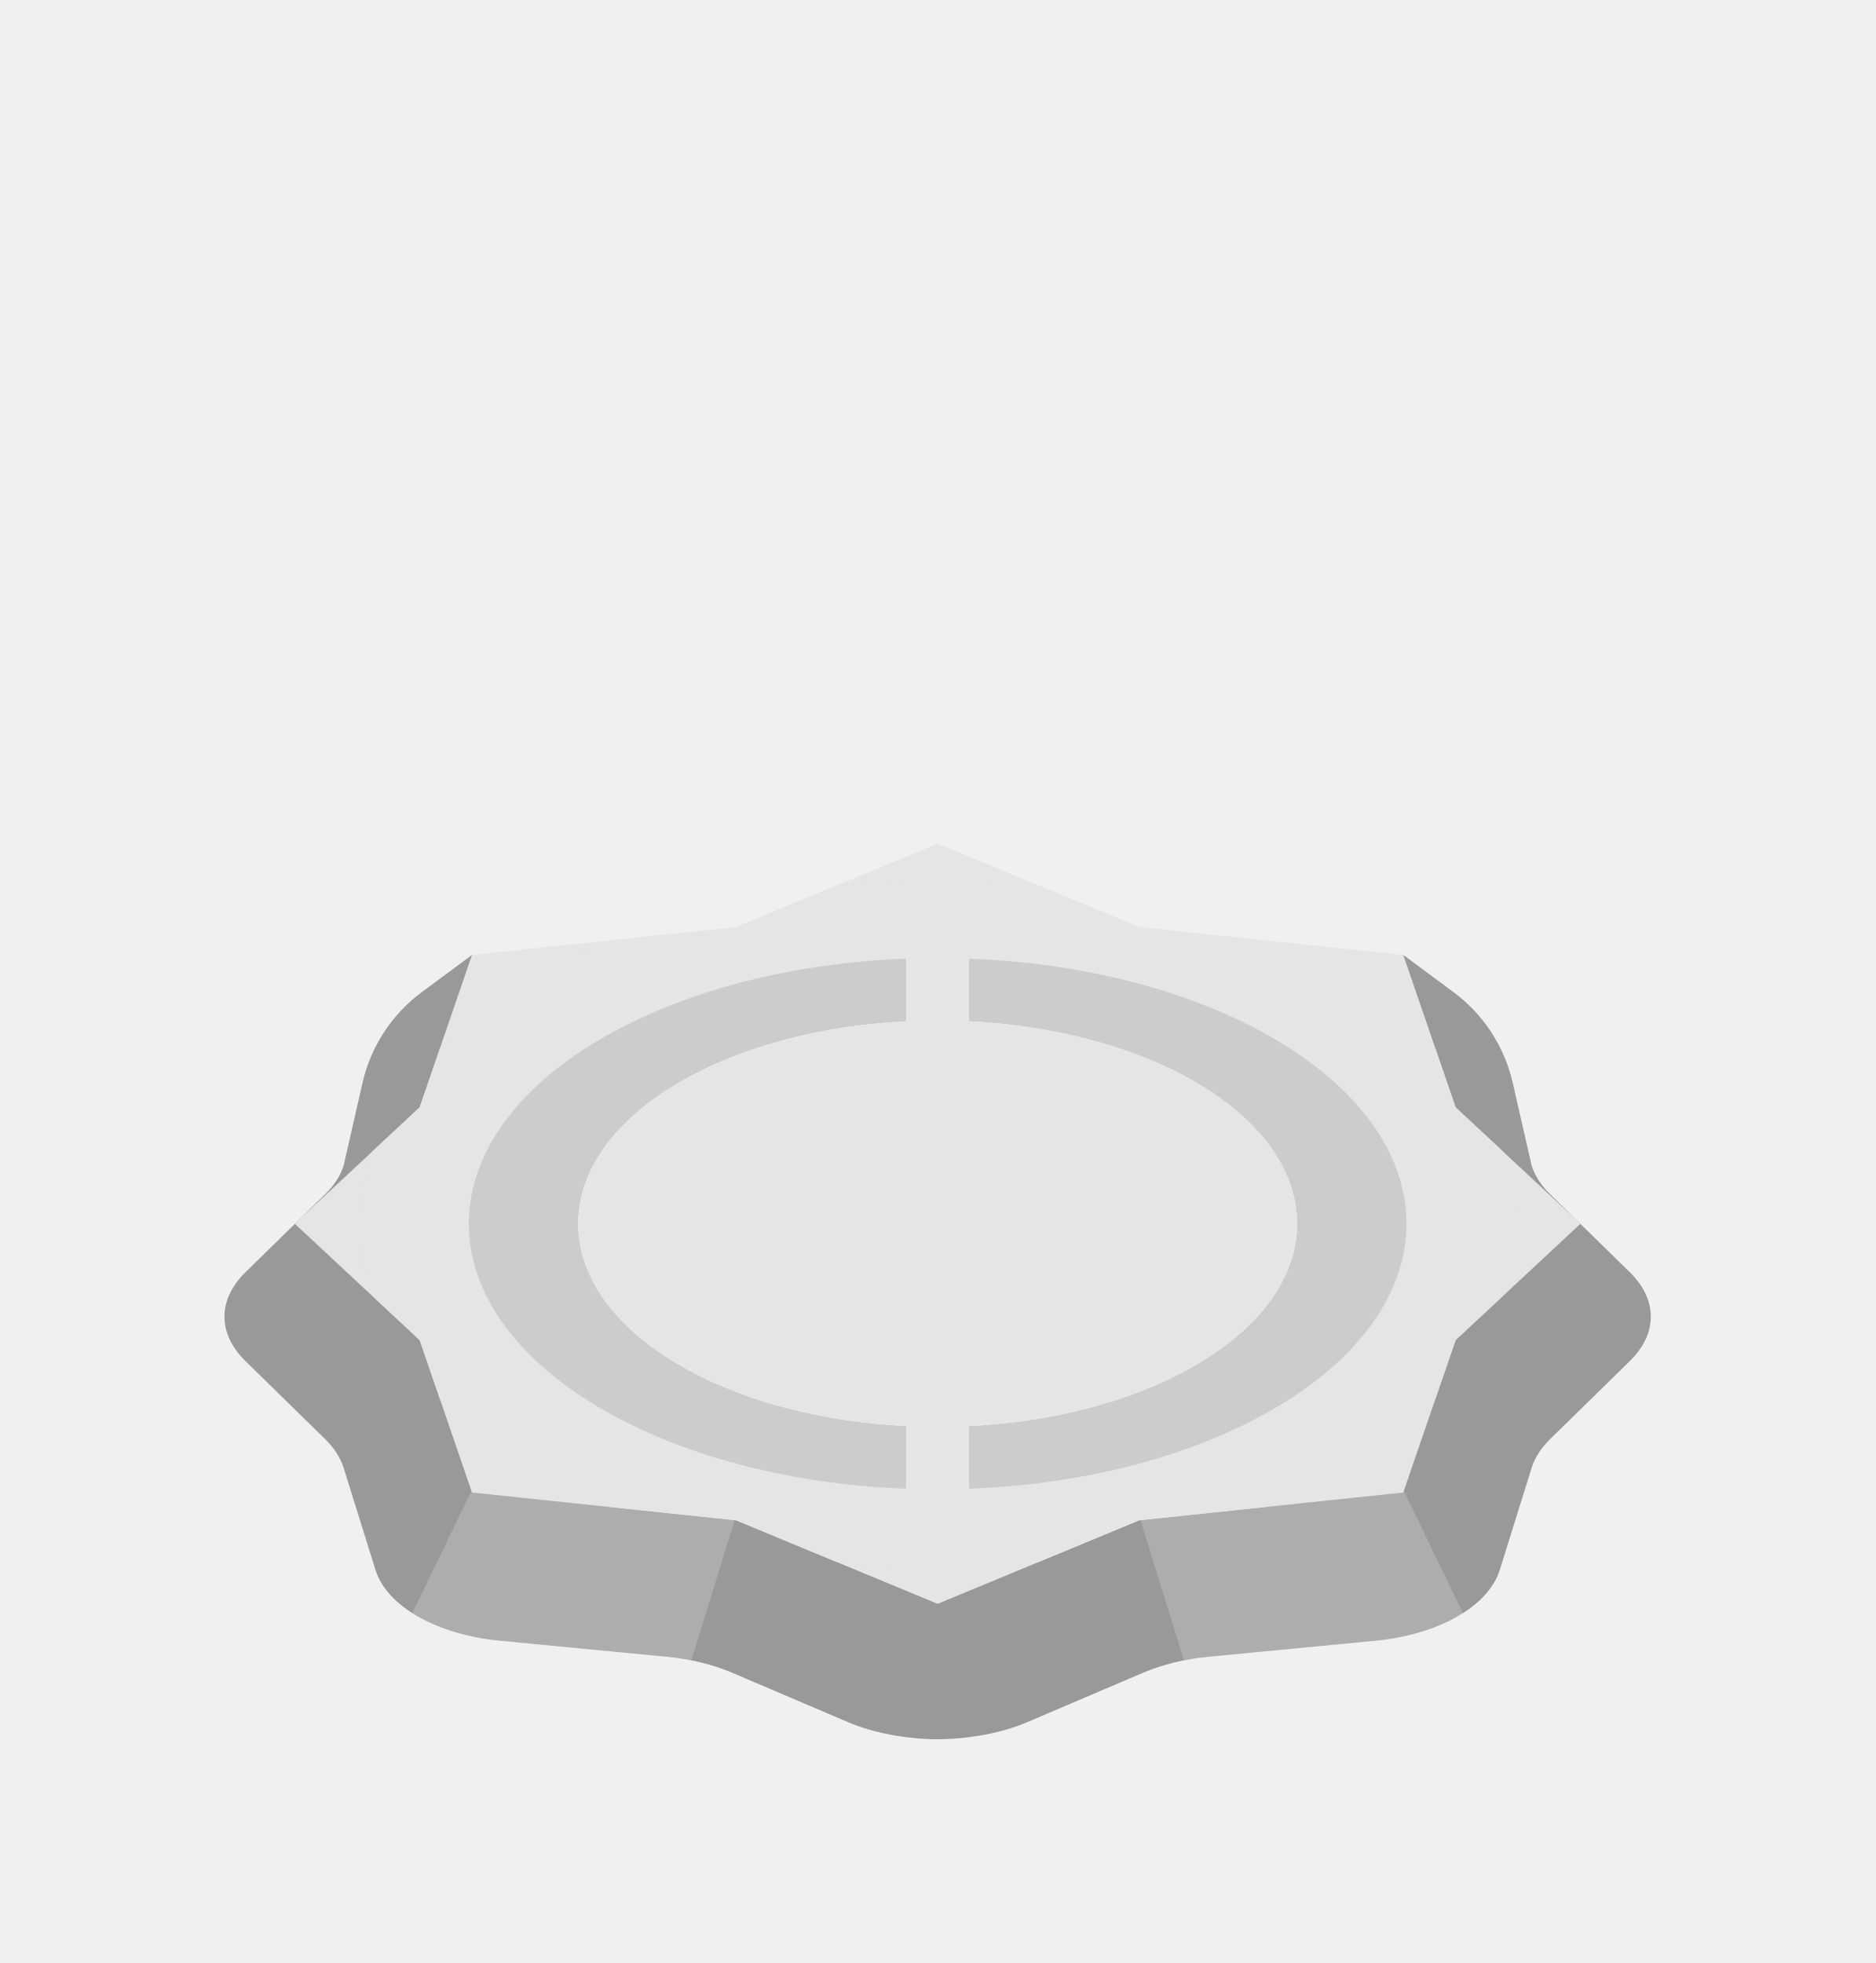
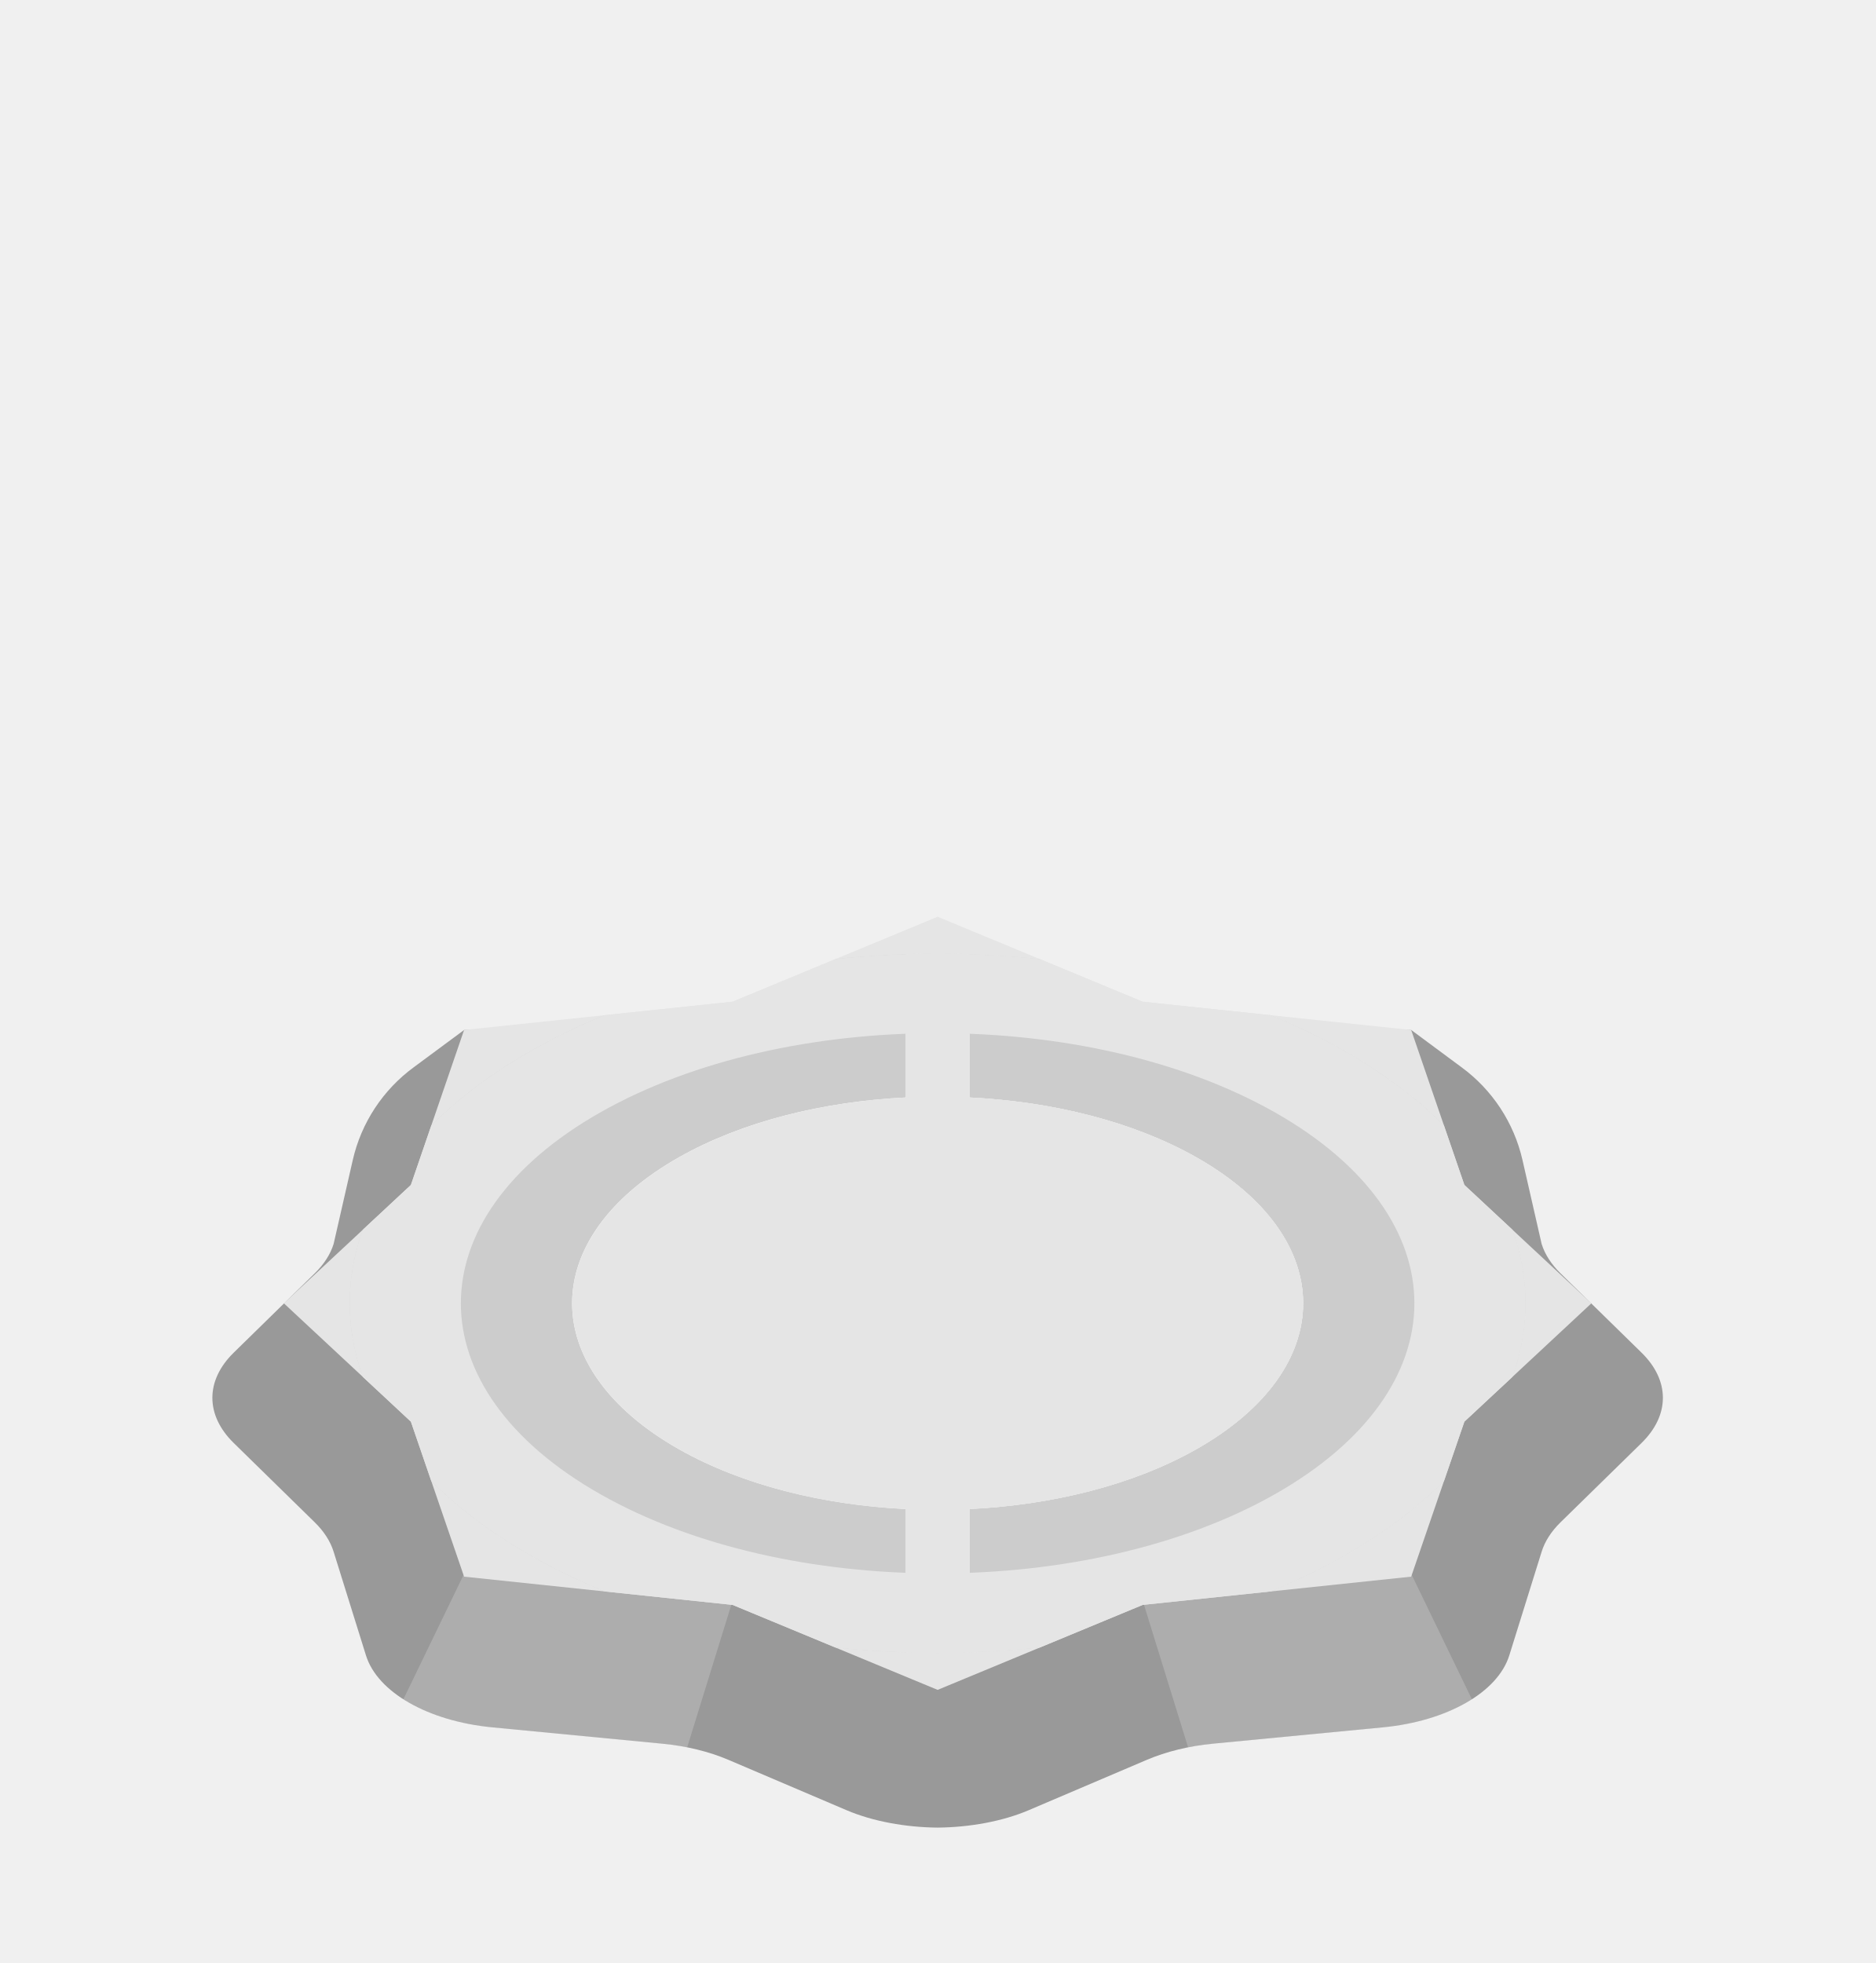
- <svg xmlns="http://www.w3.org/2000/svg" width="128" height="134" viewBox="0 0 120 117" fill="none">
+ <svg xmlns="http://www.w3.org/2000/svg" width="128" height="134" viewBox="1 -8 118 123.5" fill="none">
  <path d="M92.961 59.143L89.801 56.801H59.969H30.203L27.04 59.143C25.098 60.565 23.734 62.639 23.198 64.985L21.993 70.266C21.79 70.918 21.387 71.545 20.804 72.116L15.706 77.107C13.916 78.861 13.916 81.037 15.706 82.791L20.804 87.783C21.387 88.354 21.79 88.981 21.993 89.634L24.028 96.157C24.754 98.484 27.936 100.297 31.976 100.686L42.676 101.715C44.184 101.86 45.611 102.209 46.841 102.733L54.277 105.903C55.937 106.611 58.005 106.974 59.969 106.995V106.997C59.979 106.997 59.99 106.996 60 106.996C60.011 106.996 60.022 106.997 60.032 106.997V106.995C61.996 106.974 64.063 106.611 65.723 105.903L73.159 102.733C74.389 102.209 75.816 101.86 77.324 101.715L88.025 100.686C92.065 100.297 95.246 98.484 95.972 96.157L98.007 89.634C98.21 88.981 98.613 88.354 99.196 87.783L104.294 82.791C106.084 81.037 106.085 78.861 104.294 77.107L99.196 72.116C98.613 71.545 98.21 70.918 98.007 70.266L96.802 64.985C96.266 62.639 94.903 60.565 92.961 59.143Z" fill="#999999" />
  <g opacity="0.2">
    <path d="M47.872 90.21L44.237 101.953C43.72 101.849 43.187 101.77 42.643 101.718L31.941 100.688C29.747 100.476 27.807 99.843 26.375 98.938L31.638 88.059L47.872 90.21Z" fill="white" />
    <path d="M93.627 98.939C92.195 99.844 90.256 100.476 88.062 100.688L77.361 101.718C76.816 101.77 76.282 101.849 75.764 101.953L72.13 90.21L88.364 88.059L93.627 98.939Z" fill="white" />
  </g>
  <path d="M89.797 56.799L93.145 66.553L101.139 74.001L93.145 81.449L89.797 91.203L72.901 92.981L60 98.328L47.099 92.981L30.203 91.203L26.855 81.449L18.861 74.001L26.855 66.553L30.203 56.799L47.099 55.021L60 49.674L72.901 55.021L89.797 56.799Z" fill="#E5E5E5" />
  <mask id=":Rr8lqtakm:-default-mask0" style="mask-type:alpha" maskUnits="userSpaceOnUse" x="18" y="49" width="84" height="50">
    <path d="M89.797 56.799L93.145 66.553L101.139 74.001L93.145 81.449L89.797 91.203L72.901 92.981L60 98.328L47.099 92.981L30.203 91.203L26.855 81.449L18.861 74.001L26.855 66.553L30.203 56.799L47.099 55.021L60 49.674L72.901 55.021L89.797 56.799Z" fill="#E5E5E5" />
  </mask>
  <g mask="url(#:Rr8lqtakm:-default-mask0)">
    <path d="M33.837 89.556C48.286 98.148 71.714 98.148 86.163 89.556C100.612 80.965 100.612 67.035 86.163 58.444C71.714 49.852 48.286 49.852 33.837 58.444C19.388 67.035 19.388 80.965 33.837 89.556Z" fill="#E5E5E5" />
    <path d="M38.787 61.979C50.502 55.34 69.498 55.34 81.213 61.979C92.929 68.618 92.929 79.382 81.213 86.021C69.498 92.66 50.502 92.66 38.787 86.021C27.071 79.382 27.071 68.618 38.787 61.979Z" fill="white" />
    <mask id=":Rr8lqtakm:-default-mask1" style="mask-type:alpha" maskUnits="userSpaceOnUse" x="23" y="52" width="74" height="44">
      <path d="M33.837 89.556C48.286 98.148 71.714 98.148 86.163 89.556C100.612 80.965 100.612 67.035 86.163 58.444C71.714 49.852 48.286 49.852 33.837 58.444C19.388 67.035 19.388 80.965 33.837 89.556Z" fill="#E5E5E5" />
    </mask>
    <g mask="url(#:Rr8lqtakm:-default-mask1)">
      <path d="M58 52.031C49.208 52.312 40.553 54.448 33.837 58.441C19.388 67.033 19.388 80.963 33.837 89.555C40.553 93.548 49.208 95.683 58 95.964V86.946C52.797 86.691 47.718 85.441 43.736 83.19C34.755 78.114 34.755 69.882 43.736 64.806C47.718 62.555 52.797 61.304 58 61.049V52.031Z" fill="#CCCCCC" />
    </g>
    <mask id=":Rr8lqtakm:-default-mask2" style="mask-type:alpha" maskUnits="userSpaceOnUse" x="23" y="52" width="74" height="44">
      <path d="M33.837 89.556C48.286 98.148 71.714 98.148 86.163 89.556C100.612 80.965 100.612 67.035 86.163 58.444C71.714 49.852 48.286 49.852 33.837 58.444C19.388 67.035 19.388 80.965 33.837 89.556Z" fill="#E5E5E5" />
    </mask>
    <g mask="url(#:Rr8lqtakm:-default-mask2)">
      <mask id=":Rr8lqtakm:-default-path-outside-1" maskUnits="userSpaceOnUse" x="58" y="47.031" width="43" height="54" fill="black">
        <rect fill="white" x="58" y="47.031" width="43" height="54" />
        <path d="M62 52.031C70.792 52.312 79.447 54.448 86.163 58.441C100.612 67.033 100.612 80.963 86.163 89.555C79.447 93.548 70.792 95.683 62 95.964V86.946C67.203 86.691 72.282 85.441 76.264 83.19C85.246 78.114 85.246 69.882 76.264 64.806C72.282 62.555 67.203 61.304 62 61.049V52.031Z" />
      </mask>
      <path d="M62 52.031C70.792 52.312 79.447 54.448 86.163 58.441C100.612 67.033 100.612 80.963 86.163 89.555C79.447 93.548 70.792 95.683 62 95.964V86.946C67.203 86.691 72.282 85.441 76.264 83.19C85.246 78.114 85.246 69.882 76.264 64.806C72.282 62.555 67.203 61.304 62 61.049V52.031Z" fill="#CCCCCC" />
      <path d="M62 52.031L62.128 48.033L58 47.901V52.031H62ZM86.163 58.441L88.207 55.003L88.207 55.003L86.163 58.441ZM86.163 89.555L88.207 92.993L88.207 92.993L86.163 89.555ZM62 95.964H58V100.094L62.128 99.962L62 95.964ZM62 86.946L61.804 82.951L58 83.138V86.946H62ZM76.264 83.19L78.232 86.673L78.232 86.673L76.264 83.19ZM76.264 64.806L78.232 61.323L78.232 61.323L76.264 64.806ZM62 61.049H58V64.858L61.804 65.044L62 61.049ZM62 52.031L61.872 56.029C70.16 56.294 78.116 58.31 84.119 61.88L86.163 58.441L88.207 55.003C80.779 50.586 71.424 48.331 62.128 48.033L62 52.031ZM86.163 58.441L84.119 61.88C90.59 65.727 93 70.241 93 73.998C93 77.755 90.59 82.269 84.119 86.117L86.163 89.555L88.207 92.993C96.185 88.249 101 81.502 101 73.998C101 66.494 96.185 59.747 88.207 55.003L86.163 58.441ZM86.163 89.555L84.119 86.117C78.116 89.686 70.16 91.701 61.872 91.966L62 95.964L62.128 99.962C71.424 99.664 80.779 97.41 88.207 92.993L86.163 89.555ZM62 95.964H66V86.946H62H58V95.964H62ZM62 86.946L62.196 90.942C67.856 90.664 73.58 89.302 78.232 86.673L76.264 83.19L74.295 79.708C70.984 81.58 66.55 82.718 61.804 82.951L62 86.946ZM76.264 83.19L78.232 86.673C83.432 83.733 87 79.301 87 73.998C87 68.695 83.432 64.263 78.232 61.323L76.264 64.806L74.295 68.288C78.077 70.425 79 72.647 79 73.998C79 75.349 78.077 77.571 74.295 79.708L76.264 83.19ZM76.264 64.806L78.232 61.323C73.58 58.694 67.857 57.331 62.196 57.054L62 61.049L61.804 65.044C66.549 65.277 70.984 66.416 74.295 68.288L76.264 64.806ZM62 61.049H66V52.031H62H58V61.049H62Z" fill="#E5E5E5" mask="url(#:Rr8lqtakm:-default-path-outside-1)" />
      <path d="M76.263 83.192C67.281 88.269 52.719 88.269 43.736 83.192C34.755 78.116 34.755 69.884 43.736 64.808C52.719 59.731 67.281 59.731 76.263 64.808C85.246 69.884 85.246 78.116 76.263 83.192Z" fill="#E5E5E5" />
    </g>
    <path d="M86.163 58.443C71.714 49.852 48.286 49.852 33.837 58.443C19.387 67.035 19.387 80.965 33.837 89.557C48.286 98.148 71.714 98.148 86.163 89.557C100.612 80.965 100.612 67.035 86.163 58.443ZM38.787 61.98C50.503 55.341 69.497 55.341 81.213 61.98C92.929 68.618 92.929 79.382 81.213 86.02C69.497 92.659 50.503 92.659 38.787 86.02C27.071 79.382 27.071 68.618 38.787 61.98Z" fill="#E5E5E5" />
  </g>
  <defs>
    <filter id=":Rr8lqtakm:-default-filter0" x="45.405" y="59.429" width="29.143" height="18.143" filterUnits="userSpaceOnUse" color-interpolation-filters="sRGB">
      <feFlood flood-opacity="0" result="BackgroundImageFix" />
      <feBlend mode="normal" in="SourceGraphic" in2="BackgroundImageFix" result="shape" />
      <feGaussianBlur stdDeviation="1.286" result="effect1_foregroundBlur" />
    </filter>
    <linearGradient id=":Rr8lqtakm:-default-paint3-linear" x1="47.02" y1="34.364" x2="96.434" y2="-8.259" gradientUnits="userSpaceOnUse">
      <stop stop-color="white" />
      <stop offset="0.19" stop-color="#456DFF" />
      <stop offset="0.516" stop-color="#D2B7FF" />
      <stop offset="0.765" stop-color="#F7C325" />
      <stop offset="1" stop-color="white" />
    </linearGradient>
    <linearGradient id=":Rr8lqtakm:-default-paint4-linear" x1="71.174" y1="15.925" x2="62.693" y2="28.429" gradientUnits="userSpaceOnUse">
      <stop stop-color="#B689FF" />
      <stop offset="1" stop-color="#213C9E" />
    </linearGradient>
    <linearGradient id=":Rr8lqtakm:-default-paint5-linear" x1="79.112" y1="33.631" x2="75.819" y2="48.748" gradientUnits="userSpaceOnUse">
      <stop stop-color="#F7C325" />
      <stop offset="1" stop-color="#FF66FF" />
    </linearGradient>
    <linearGradient id=":Rr8lqtakm:-default-paint6-linear" x1="71.975" y1="55.575" x2="69.054" y2="65.094" gradientUnits="userSpaceOnUse">
      <stop stop-color="#9E2E9E" />
      <stop offset="1" stop-color="#5A2EA3" />
    </linearGradient>
    <linearGradient id=":Rr8lqtakm:-default-paint7-linear" x1="12.485" y1="72.018" x2="83.674" y2="22.211" gradientUnits="userSpaceOnUse">
      <stop stop-color="white" />
      <stop offset="0.179" stop-color="#456DFF" />
      <stop offset="0.453" stop-color="#D2B7FF" />
      <stop offset="0.69" stop-color="#F7C325" />
      <stop offset="1" stop-color="white" />
    </linearGradient>
    <linearGradient id=":Rr8lqtakm:-default-paint8-linear" x1="30.13" y1="58.413" x2="75.82" y2="33.05" gradientUnits="userSpaceOnUse">
      <stop stop-color="white" stop-opacity="0" />
      <stop offset="1" stop-color="white" stop-opacity="0.4" />
    </linearGradient>
  </defs>
</svg>
